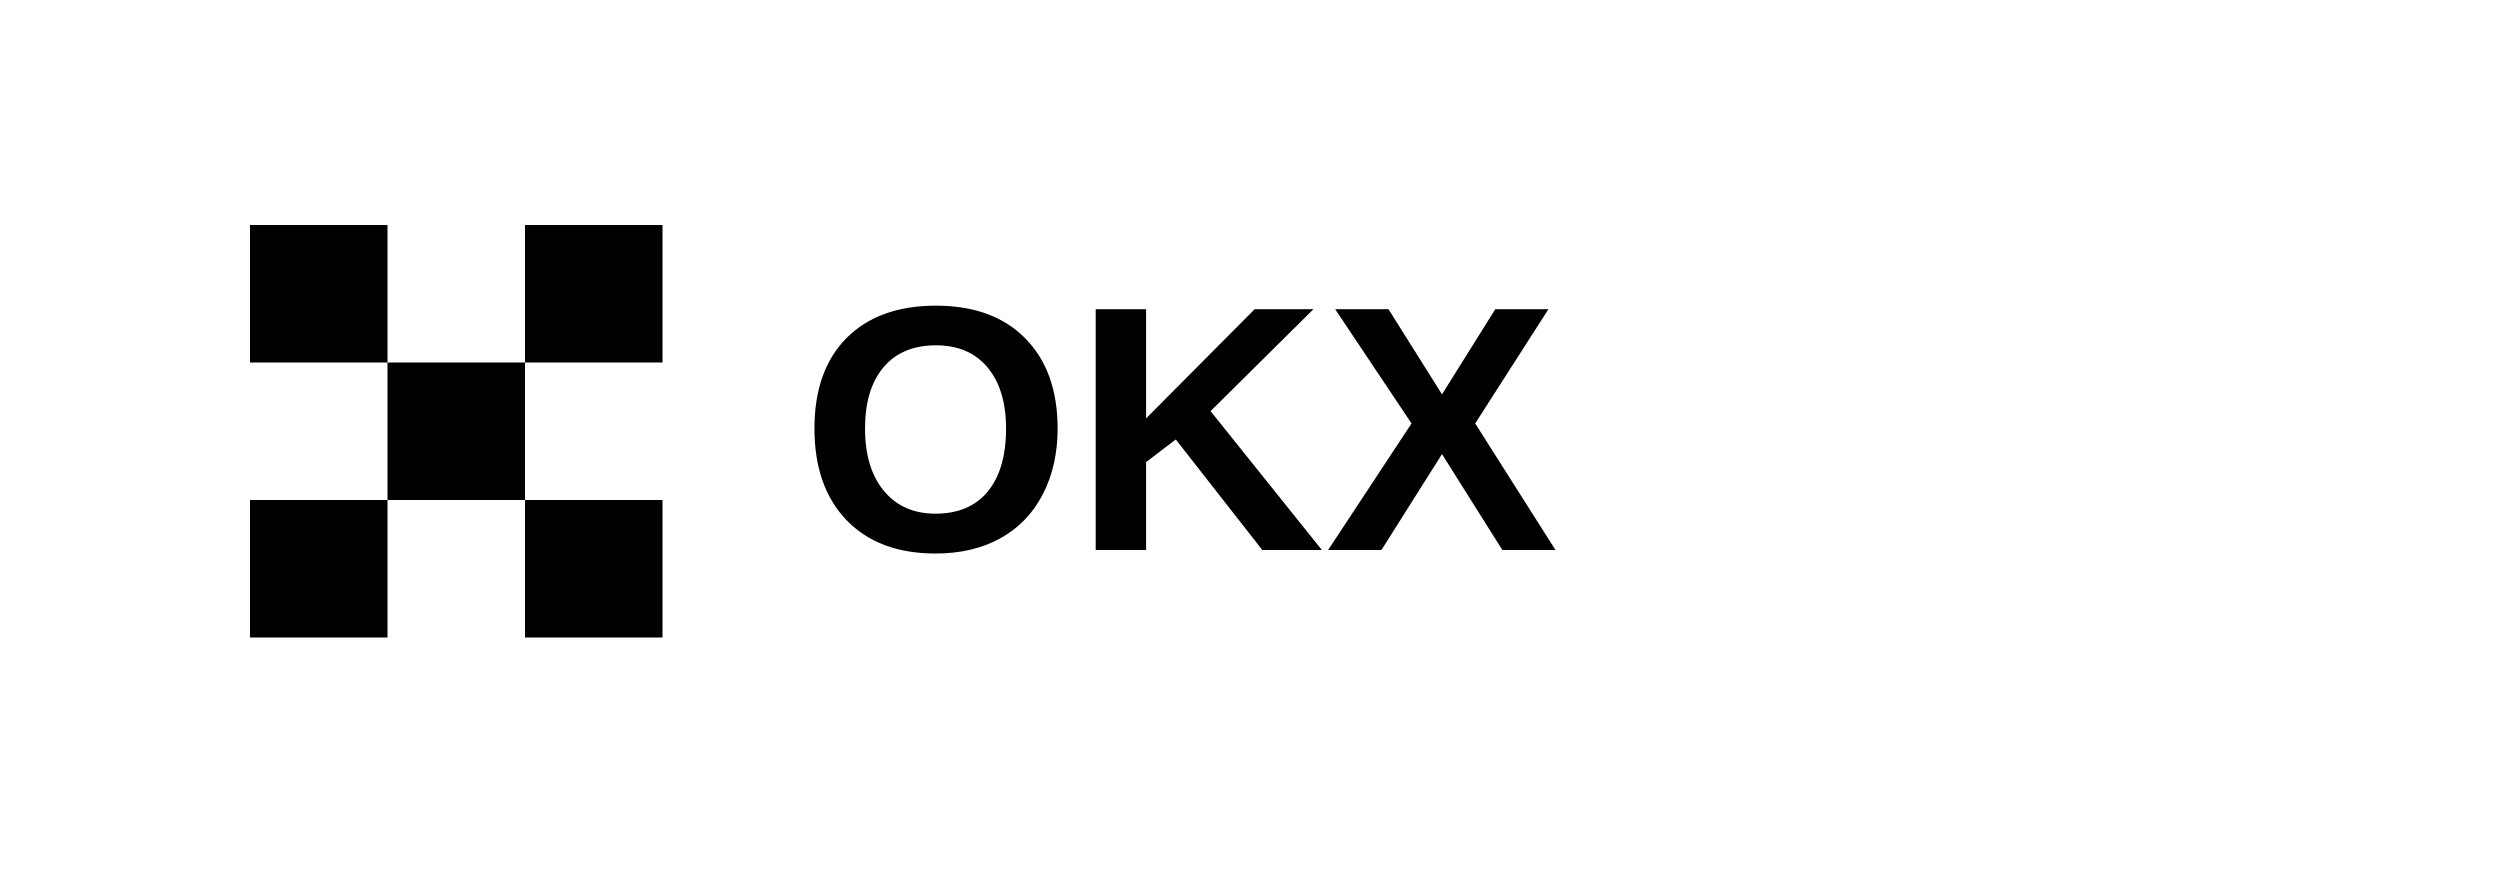
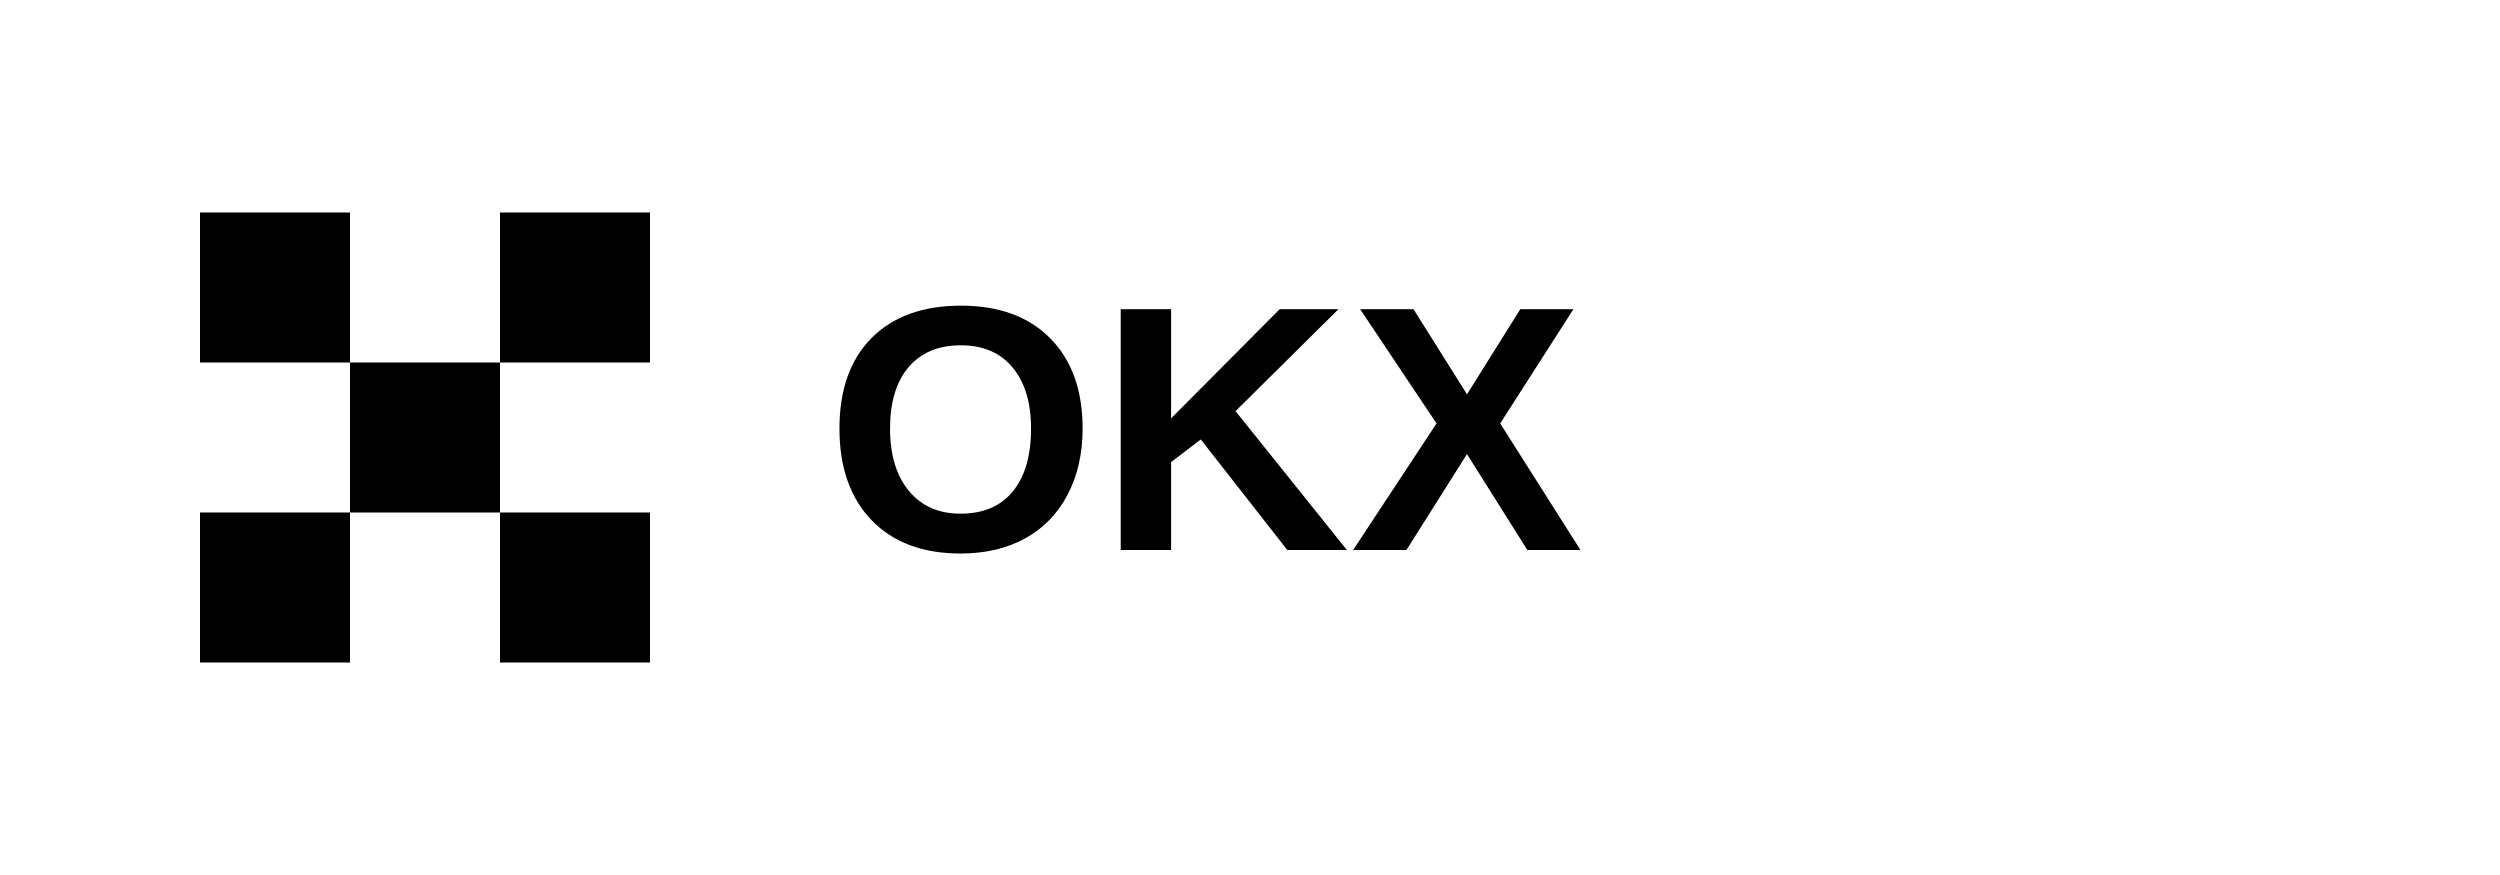
<svg xmlns="http://www.w3.org/2000/svg" viewBox="0 0 200 70">
-   <g transform="translate(20,18)" fill="#000000">
-     <rect x="0" y="0" width="11" height="11" />
-     <rect x="22" y="0" width="11" height="11" />
-     <rect x="11" y="11" width="11" height="11" />
-     <rect x="0" y="22" width="11" height="11" />
-     <rect x="22" y="22" width="11" height="11" />
+   <g transform="translate(16,17)" fill="#000000">
+     <rect x="0" y="0" width="12" height="12" />
+     <rect x="24" y="0" width="12" height="12" />
+     <rect x="12" y="12" width="12" height="12" />
+     <rect x="0" y="24" width="12" height="12" />
+     <rect x="24" y="24" width="12" height="12" />
  </g>
-   <text x="64" y="44" font-family="Arial Black, Arial, sans-serif" font-size="28" font-weight="900" fill="#000000">OKX</text>
+   <text x="66" y="44" font-family="Arial Black, Arial, sans-serif" font-size="28" font-weight="900" fill="#000000">OKX</text>
</svg>
